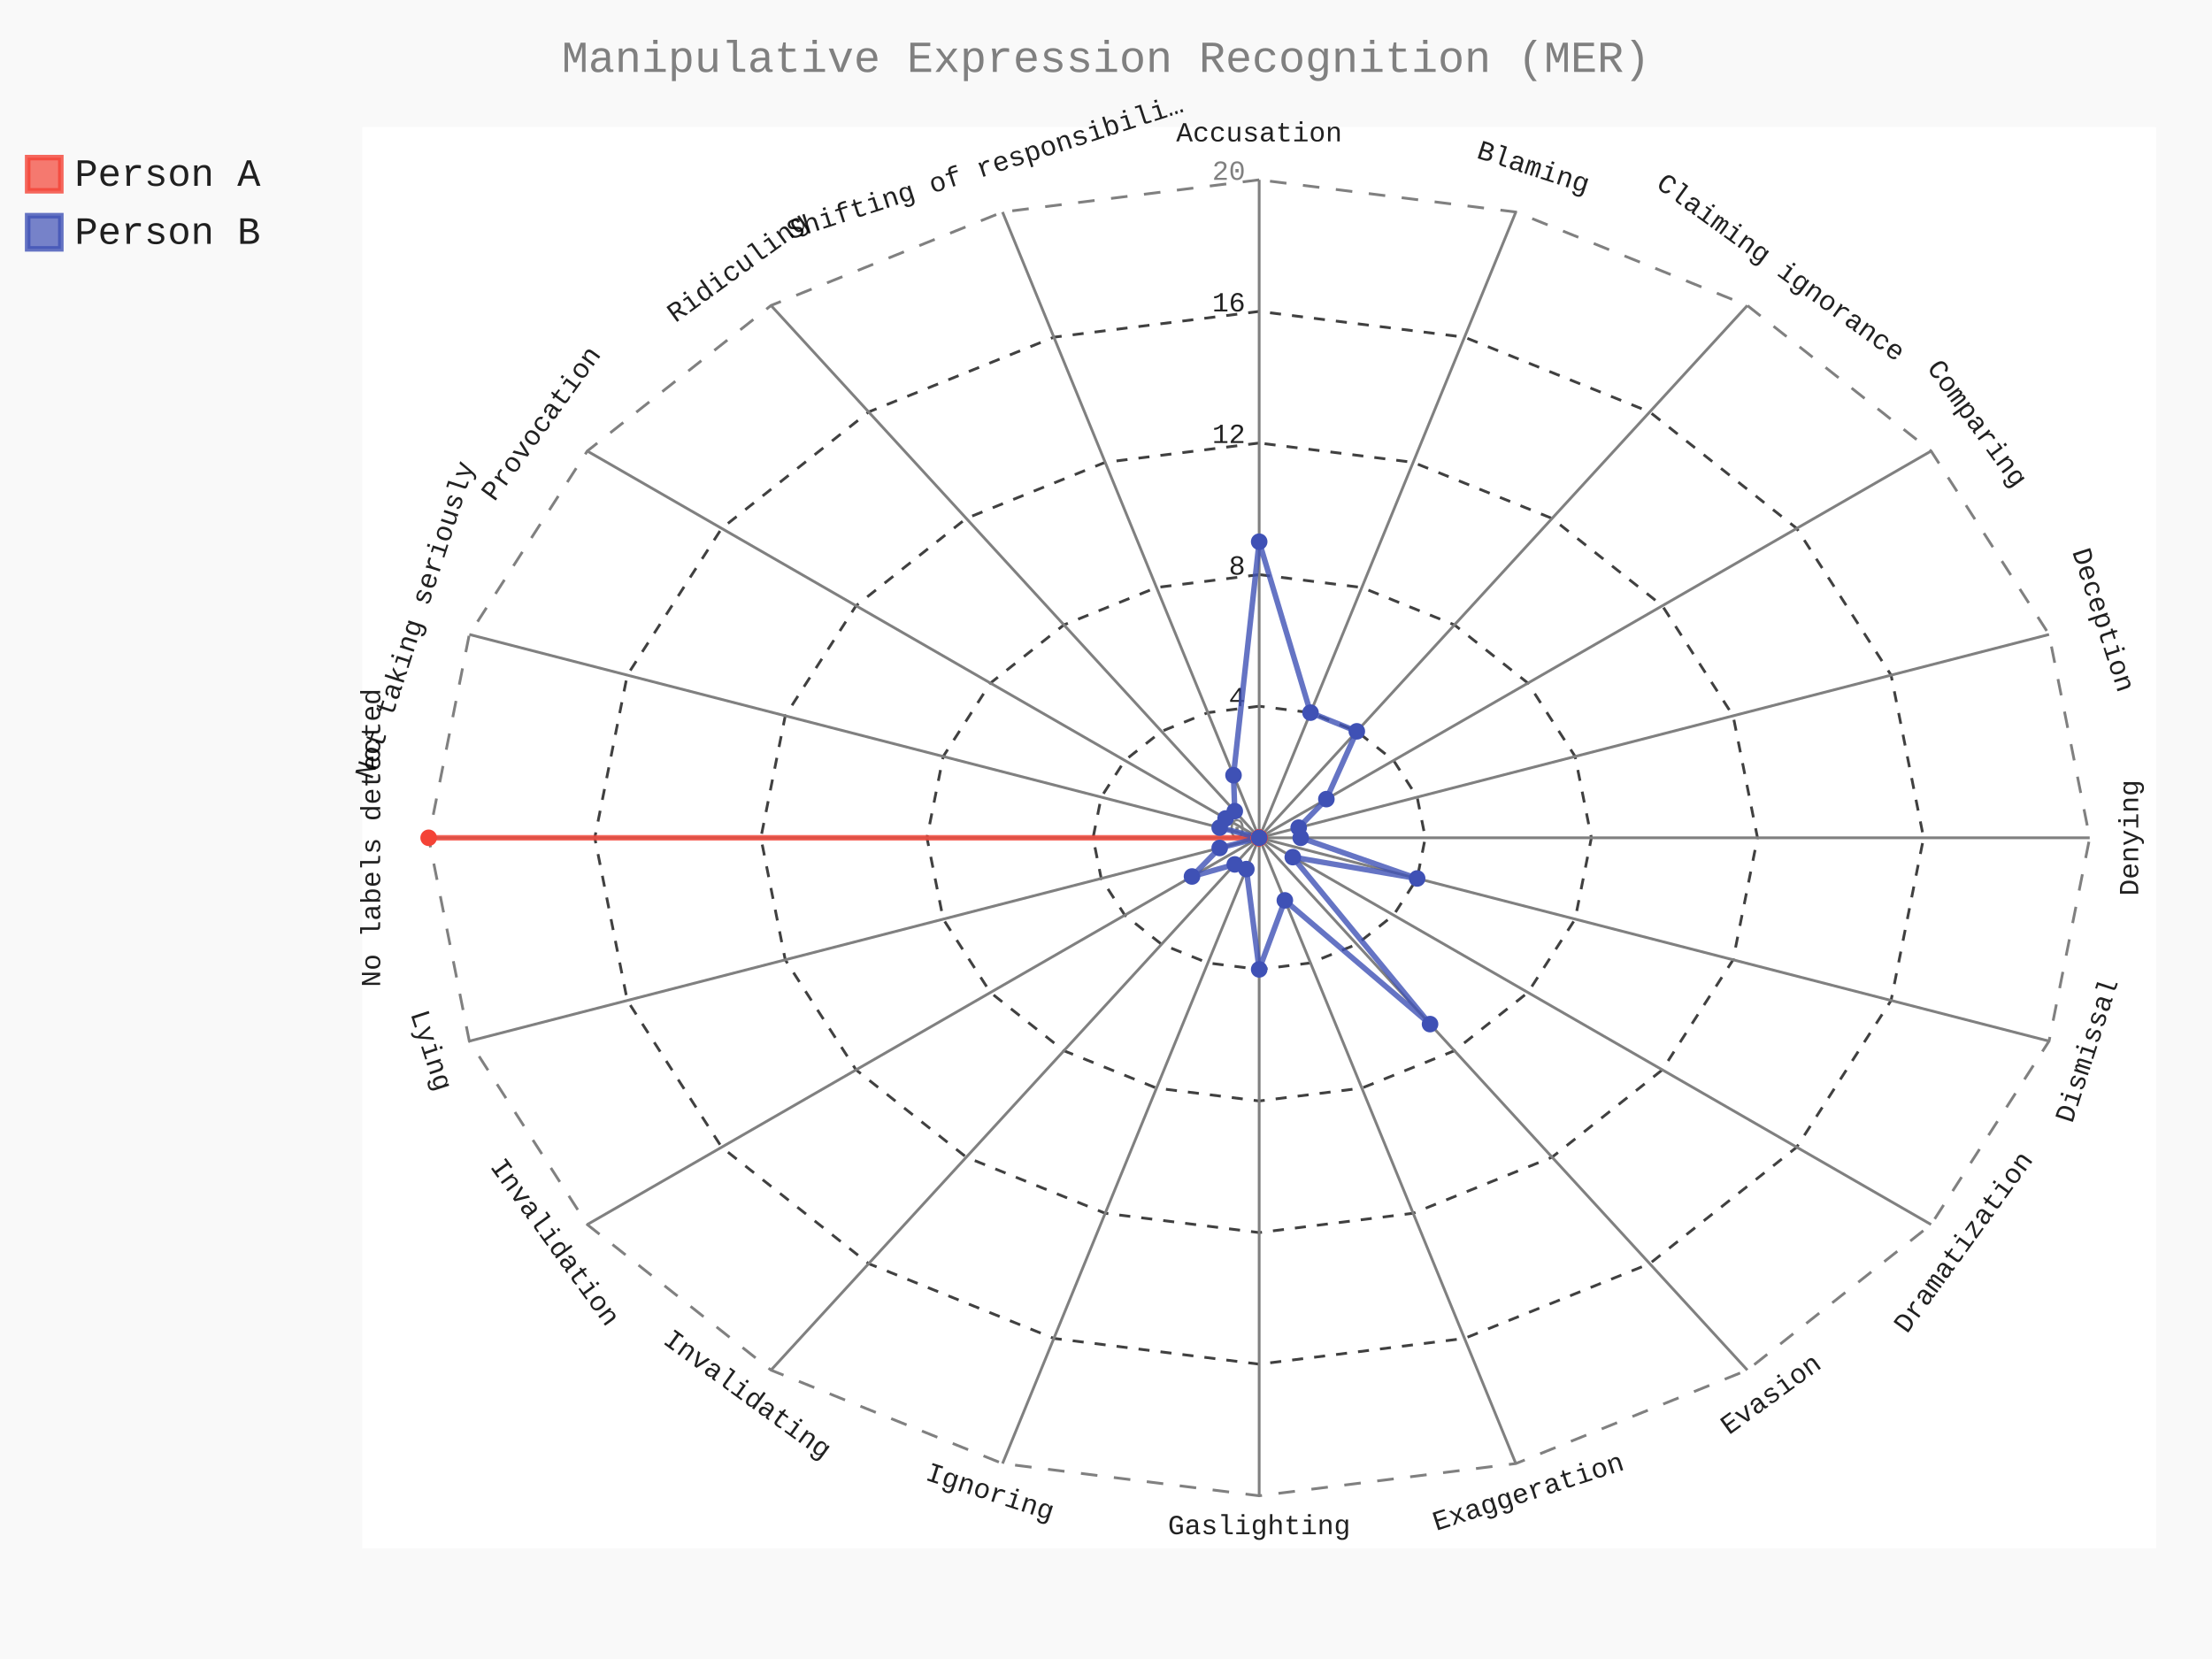
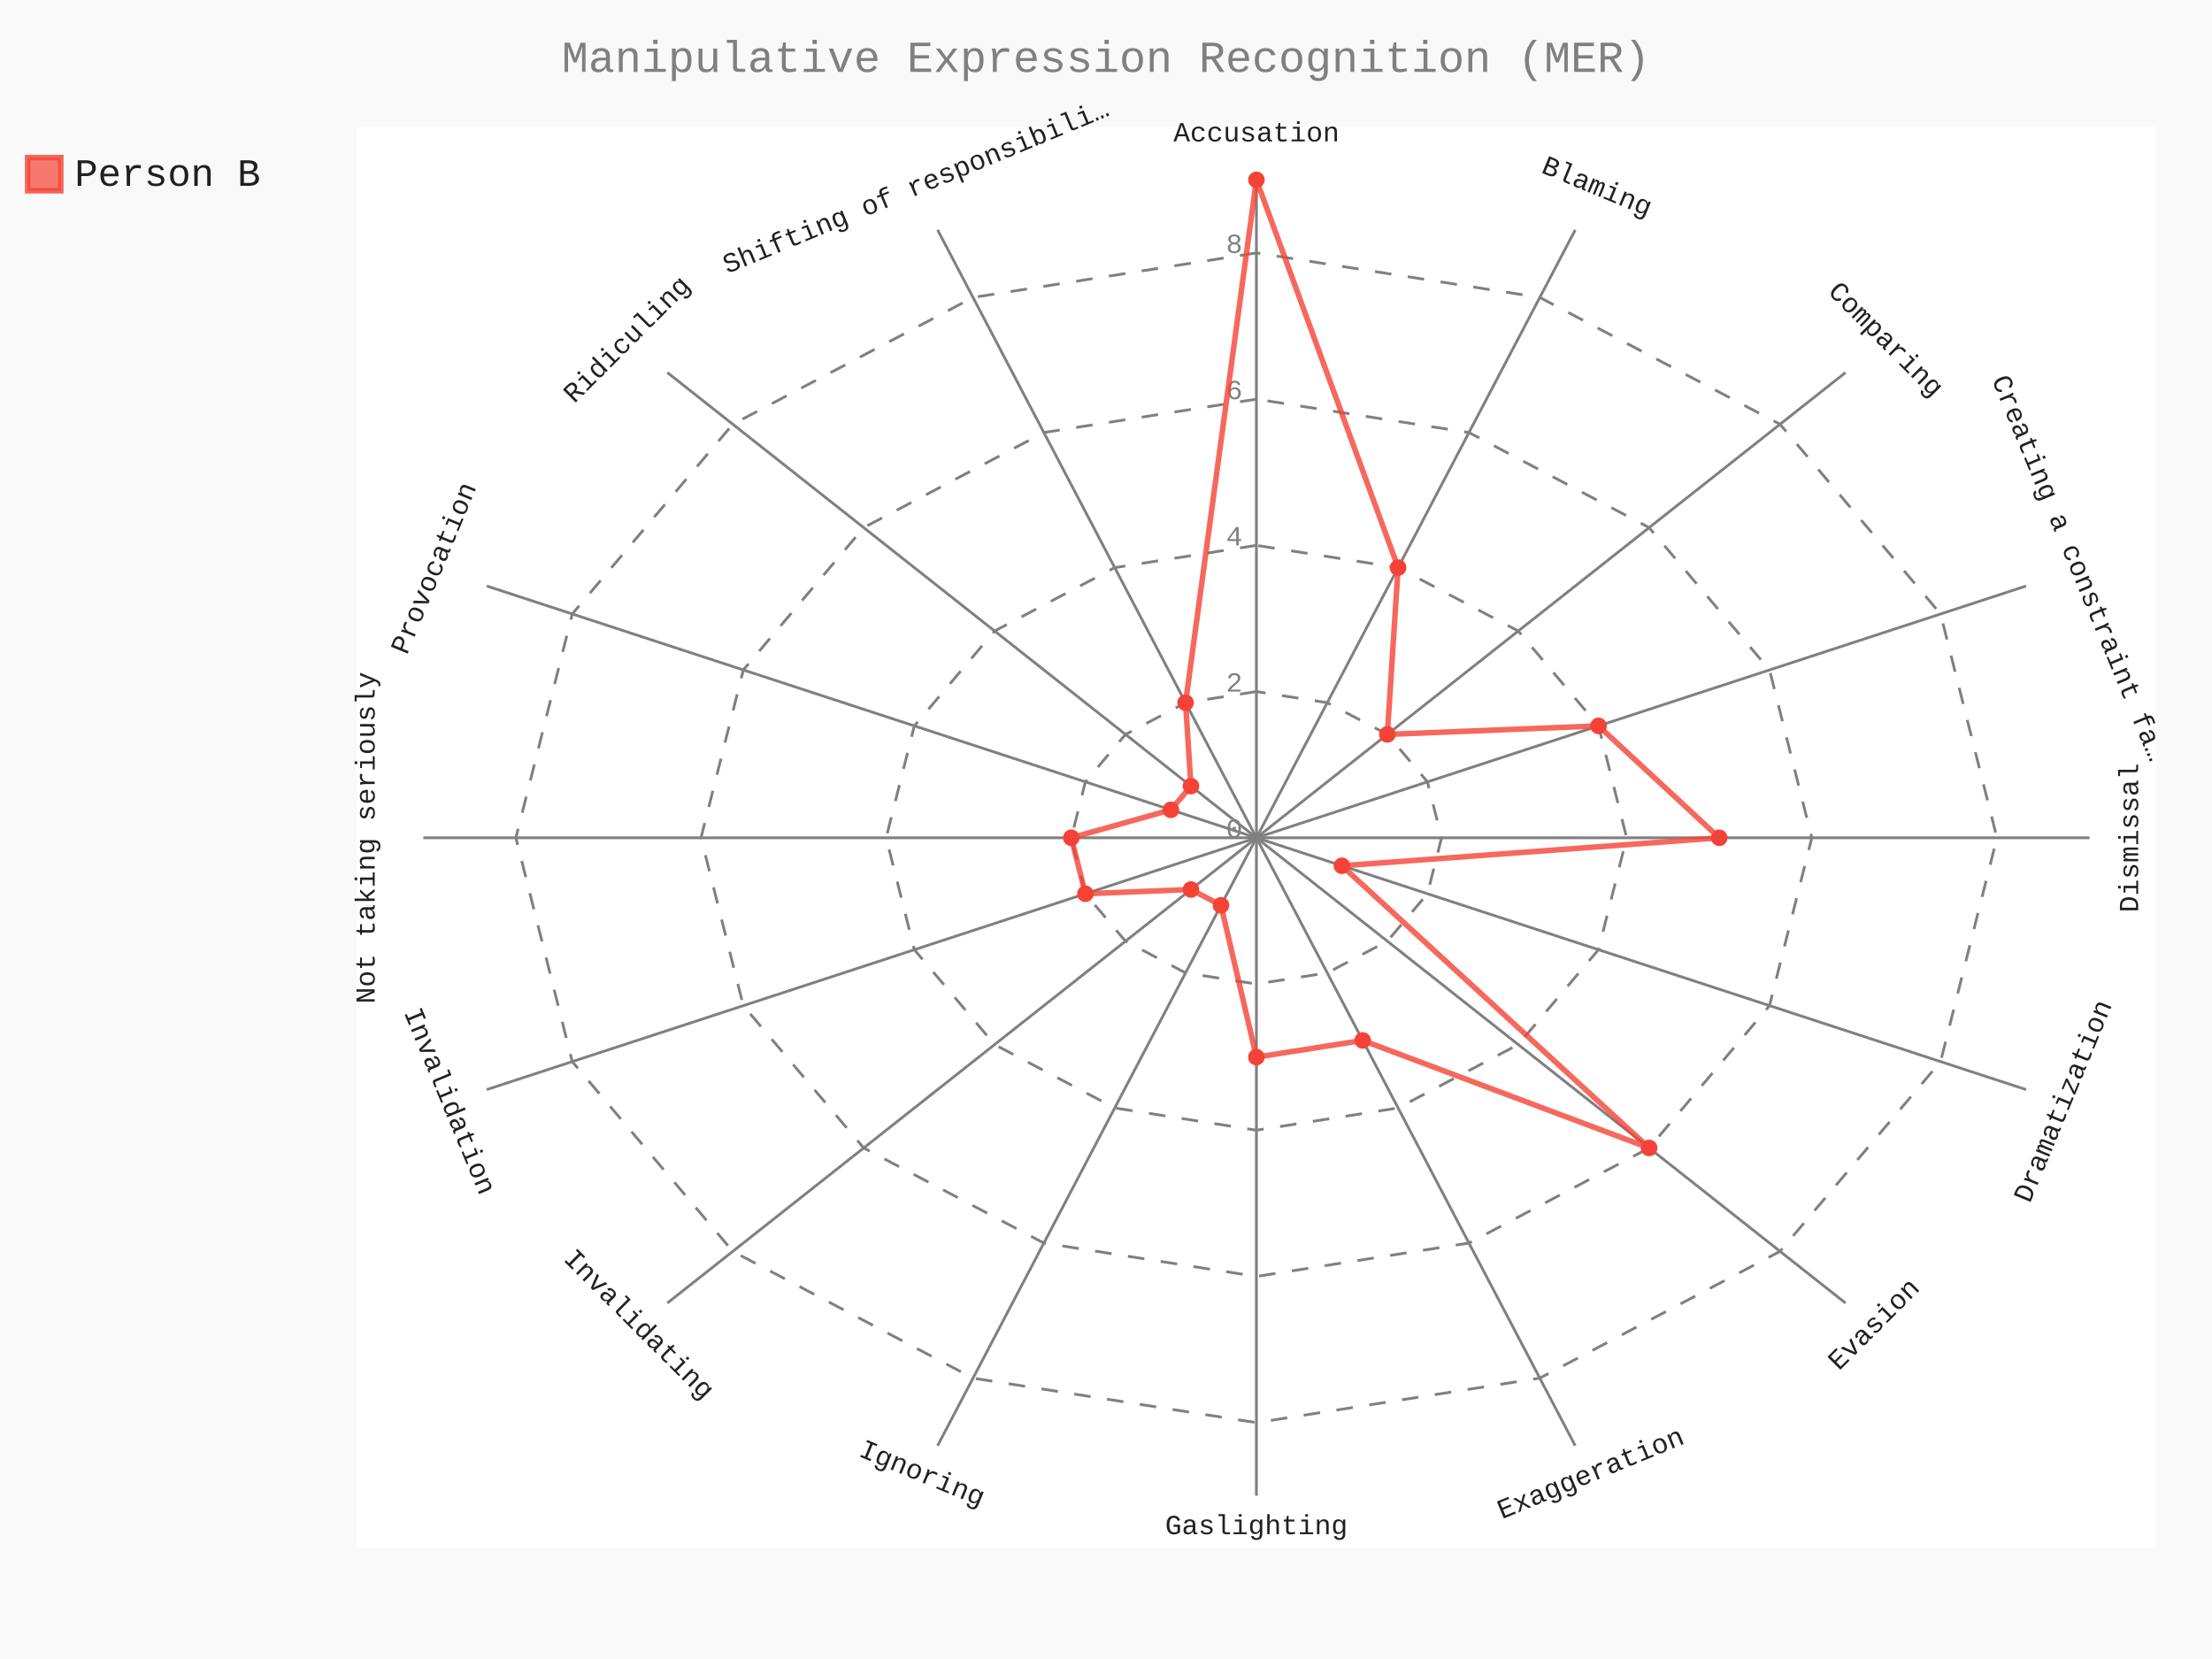
- <svg xmlns="http://www.w3.org/2000/svg" id="chart-15140719-eec2-4de7-916e-4ecf49857557" class="pygal-chart" viewBox="0 0 800 600">
+ <svg xmlns="http://www.w3.org/2000/svg" id="chart-d510ca07-8f3f-4e30-914c-ad22e95949eb" class="pygal-chart" viewBox="0 0 800 600">
  <defs>
-     <style type="text/css">#chart-15140719-eec2-4de7-916e-4ecf49857557{-webkit-user-select:none;-webkit-font-smoothing:antialiased;font-family:Consolas,"Liberation Mono",Menlo,Courier,monospace}#chart-15140719-eec2-4de7-916e-4ecf49857557 .title{font-family:Consolas,"Liberation Mono",Menlo,Courier,monospace;font-size:16px}#chart-15140719-eec2-4de7-916e-4ecf49857557 .legends .legend text{font-family:Consolas,"Liberation Mono",Menlo,Courier,monospace;font-size:14px}#chart-15140719-eec2-4de7-916e-4ecf49857557 .axis text{font-family:Consolas,"Liberation Mono",Menlo,Courier,monospace;font-size:10px}#chart-15140719-eec2-4de7-916e-4ecf49857557 .axis text.major{font-family:Consolas,"Liberation Mono",Menlo,Courier,monospace;font-size:10px}#chart-15140719-eec2-4de7-916e-4ecf49857557 .text-overlay text.value{font-family:Consolas,"Liberation Mono",Menlo,Courier,monospace;font-size:16px}#chart-15140719-eec2-4de7-916e-4ecf49857557 .text-overlay text.label{font-family:Consolas,"Liberation Mono",Menlo,Courier,monospace;font-size:10px}#chart-15140719-eec2-4de7-916e-4ecf49857557 .tooltip{font-family:Consolas,"Liberation Mono",Menlo,Courier,monospace;font-size:14px}#chart-15140719-eec2-4de7-916e-4ecf49857557 text.no_data{font-family:Consolas,"Liberation Mono",Menlo,Courier,monospace;font-size:64px}
- #chart-15140719-eec2-4de7-916e-4ecf49857557{background-color:rgba(249,249,249,1)}#chart-15140719-eec2-4de7-916e-4ecf49857557 path,#chart-15140719-eec2-4de7-916e-4ecf49857557 line,#chart-15140719-eec2-4de7-916e-4ecf49857557 rect,#chart-15140719-eec2-4de7-916e-4ecf49857557 circle{-webkit-transition:150ms;-moz-transition:150ms;transition:150ms}#chart-15140719-eec2-4de7-916e-4ecf49857557 .graph &gt; .background{fill:rgba(249,249,249,1)}#chart-15140719-eec2-4de7-916e-4ecf49857557 .plot &gt; .background{fill:rgba(255,255,255,1)}#chart-15140719-eec2-4de7-916e-4ecf49857557 .graph{fill:rgba(0,0,0,.87)}#chart-15140719-eec2-4de7-916e-4ecf49857557 text.no_data{fill:rgba(128,128,128,1)}#chart-15140719-eec2-4de7-916e-4ecf49857557 .title{fill:rgba(128,128,128,1)}#chart-15140719-eec2-4de7-916e-4ecf49857557 .legends .legend text{fill:rgba(0,0,0,.87)}#chart-15140719-eec2-4de7-916e-4ecf49857557 .legends .legend:hover text{fill:rgba(128,128,128,1)}#chart-15140719-eec2-4de7-916e-4ecf49857557 .axis .line{stroke:rgba(128,128,128,1)}#chart-15140719-eec2-4de7-916e-4ecf49857557 .axis .guide.line{stroke:rgba(0,0,0,.54)}#chart-15140719-eec2-4de7-916e-4ecf49857557 .axis .major.line{stroke:rgba(0,0,0,.87)}#chart-15140719-eec2-4de7-916e-4ecf49857557 .axis text.major{fill:rgba(128,128,128,1)}#chart-15140719-eec2-4de7-916e-4ecf49857557 .axis.y .guides:hover .guide.line,#chart-15140719-eec2-4de7-916e-4ecf49857557 .line-graph .axis.x .guides:hover .guide.line,#chart-15140719-eec2-4de7-916e-4ecf49857557 .stackedline-graph .axis.x .guides:hover .guide.line,#chart-15140719-eec2-4de7-916e-4ecf49857557 .xy-graph .axis.x .guides:hover .guide.line{stroke:rgba(128,128,128,1)}#chart-15140719-eec2-4de7-916e-4ecf49857557 .axis .guides:hover text{fill:rgba(128,128,128,1)}#chart-15140719-eec2-4de7-916e-4ecf49857557 .reactive{fill-opacity:.7;stroke-opacity:.8;stroke-width:2}#chart-15140719-eec2-4de7-916e-4ecf49857557 .ci{stroke:rgba(0,0,0,.87)}#chart-15140719-eec2-4de7-916e-4ecf49857557 .reactive.active,#chart-15140719-eec2-4de7-916e-4ecf49857557 .active .reactive{fill-opacity:.8;stroke-opacity:.9;stroke-width:4}#chart-15140719-eec2-4de7-916e-4ecf49857557 .ci .reactive.active{stroke-width:1.5}#chart-15140719-eec2-4de7-916e-4ecf49857557 .series text{fill:rgba(128,128,128,1)}#chart-15140719-eec2-4de7-916e-4ecf49857557 .tooltip rect{fill:rgba(255,255,255,1);stroke:rgba(128,128,128,1);-webkit-transition:opacity 150ms;-moz-transition:opacity 150ms;transition:opacity 150ms}#chart-15140719-eec2-4de7-916e-4ecf49857557 .tooltip .label{fill:rgba(0,0,0,.87)}#chart-15140719-eec2-4de7-916e-4ecf49857557 .tooltip .label{fill:rgba(0,0,0,.87)}#chart-15140719-eec2-4de7-916e-4ecf49857557 .tooltip .legend{font-size:.8em;fill:rgba(0,0,0,.54)}#chart-15140719-eec2-4de7-916e-4ecf49857557 .tooltip .x_label{font-size:.6em;fill:rgba(128,128,128,1)}#chart-15140719-eec2-4de7-916e-4ecf49857557 .tooltip .xlink{font-size:.5em;text-decoration:underline}#chart-15140719-eec2-4de7-916e-4ecf49857557 .tooltip .value{font-size:1.5em}#chart-15140719-eec2-4de7-916e-4ecf49857557 .bound{font-size:.5em}#chart-15140719-eec2-4de7-916e-4ecf49857557 .max-value{font-size:.75em;fill:rgba(0,0,0,.54)}#chart-15140719-eec2-4de7-916e-4ecf49857557 .map-element{fill:rgba(255,255,255,1);stroke:rgba(0,0,0,.54) !important}#chart-15140719-eec2-4de7-916e-4ecf49857557 .map-element .reactive{fill-opacity:inherit;stroke-opacity:inherit}#chart-15140719-eec2-4de7-916e-4ecf49857557 .color-0,#chart-15140719-eec2-4de7-916e-4ecf49857557 .color-0 a:visited{stroke:#F44336;fill:#F44336}#chart-15140719-eec2-4de7-916e-4ecf49857557 .color-1,#chart-15140719-eec2-4de7-916e-4ecf49857557 .color-1 a:visited{stroke:#3F51B5;fill:#3F51B5}#chart-15140719-eec2-4de7-916e-4ecf49857557 .text-overlay .color-0 text{fill:black}#chart-15140719-eec2-4de7-916e-4ecf49857557 .text-overlay .color-1 text{fill:black}
- #chart-15140719-eec2-4de7-916e-4ecf49857557 text.no_data{text-anchor:middle}#chart-15140719-eec2-4de7-916e-4ecf49857557 .guide.line{fill:none}#chart-15140719-eec2-4de7-916e-4ecf49857557 .centered{text-anchor:middle}#chart-15140719-eec2-4de7-916e-4ecf49857557 .title{text-anchor:middle}#chart-15140719-eec2-4de7-916e-4ecf49857557 .legends .legend text{fill-opacity:1}#chart-15140719-eec2-4de7-916e-4ecf49857557 .axis.x text{text-anchor:middle}#chart-15140719-eec2-4de7-916e-4ecf49857557 .axis.x:not(.web) text[transform]{text-anchor:start}#chart-15140719-eec2-4de7-916e-4ecf49857557 .axis.x:not(.web) text[transform].backwards{text-anchor:end}#chart-15140719-eec2-4de7-916e-4ecf49857557 .axis.y text{text-anchor:end}#chart-15140719-eec2-4de7-916e-4ecf49857557 .axis.y text[transform].backwards{text-anchor:start}#chart-15140719-eec2-4de7-916e-4ecf49857557 .axis.y2 text{text-anchor:start}#chart-15140719-eec2-4de7-916e-4ecf49857557 .axis.y2 text[transform].backwards{text-anchor:end}#chart-15140719-eec2-4de7-916e-4ecf49857557 .axis .guide.line{stroke-dasharray:4,4;stroke:#404040}#chart-15140719-eec2-4de7-916e-4ecf49857557 .axis .major.guide.line{stroke-dasharray:6,6;stroke:#808080}#chart-15140719-eec2-4de7-916e-4ecf49857557 .horizontal .axis.y .guide.line,#chart-15140719-eec2-4de7-916e-4ecf49857557 .horizontal .axis.y2 .guide.line,#chart-15140719-eec2-4de7-916e-4ecf49857557 .vertical .axis.x .guide.line{opacity:0}#chart-15140719-eec2-4de7-916e-4ecf49857557 .horizontal .axis.always_show .guide.line,#chart-15140719-eec2-4de7-916e-4ecf49857557 .vertical .axis.always_show .guide.line{opacity:1 !important}#chart-15140719-eec2-4de7-916e-4ecf49857557 .axis.y .guides:hover .guide.line,#chart-15140719-eec2-4de7-916e-4ecf49857557 .axis.y2 .guides:hover .guide.line,#chart-15140719-eec2-4de7-916e-4ecf49857557 .axis.x .guides:hover .guide.line{opacity:1}#chart-15140719-eec2-4de7-916e-4ecf49857557 .axis .guides:hover text{opacity:1}#chart-15140719-eec2-4de7-916e-4ecf49857557 .nofill{fill:none}#chart-15140719-eec2-4de7-916e-4ecf49857557 .subtle-fill{fill-opacity:.2}#chart-15140719-eec2-4de7-916e-4ecf49857557 .dot{stroke-width:1px;fill-opacity:1;stroke-opacity:1}#chart-15140719-eec2-4de7-916e-4ecf49857557 .dot.active{stroke-width:5px}#chart-15140719-eec2-4de7-916e-4ecf49857557 .dot.negative{fill:transparent}#chart-15140719-eec2-4de7-916e-4ecf49857557 text,#chart-15140719-eec2-4de7-916e-4ecf49857557 tspan{stroke:none !important}#chart-15140719-eec2-4de7-916e-4ecf49857557 .series text.active{opacity:1}#chart-15140719-eec2-4de7-916e-4ecf49857557 .tooltip rect{fill-opacity:.95;stroke-width:.5}#chart-15140719-eec2-4de7-916e-4ecf49857557 .tooltip text{fill-opacity:1}#chart-15140719-eec2-4de7-916e-4ecf49857557 .showable{visibility:hidden}#chart-15140719-eec2-4de7-916e-4ecf49857557 .showable.shown{visibility:visible}#chart-15140719-eec2-4de7-916e-4ecf49857557 .gauge-background{fill:rgba(229,229,229,1);stroke:none}#chart-15140719-eec2-4de7-916e-4ecf49857557 .bg-lines{stroke:rgba(249,249,249,1);stroke-width:2px}</style>
+     <style type="text/css">#chart-d510ca07-8f3f-4e30-914c-ad22e95949eb{-webkit-user-select:none;-webkit-font-smoothing:antialiased;font-family:Consolas,"Liberation Mono",Menlo,Courier,monospace}#chart-d510ca07-8f3f-4e30-914c-ad22e95949eb .title{font-family:Consolas,"Liberation Mono",Menlo,Courier,monospace;font-size:16px}#chart-d510ca07-8f3f-4e30-914c-ad22e95949eb .legends .legend text{font-family:Consolas,"Liberation Mono",Menlo,Courier,monospace;font-size:14px}#chart-d510ca07-8f3f-4e30-914c-ad22e95949eb .axis text{font-family:Consolas,"Liberation Mono",Menlo,Courier,monospace;font-size:10px}#chart-d510ca07-8f3f-4e30-914c-ad22e95949eb .axis text.major{font-family:Consolas,"Liberation Mono",Menlo,Courier,monospace;font-size:10px}#chart-d510ca07-8f3f-4e30-914c-ad22e95949eb .text-overlay text.value{font-family:Consolas,"Liberation Mono",Menlo,Courier,monospace;font-size:16px}#chart-d510ca07-8f3f-4e30-914c-ad22e95949eb .text-overlay text.label{font-family:Consolas,"Liberation Mono",Menlo,Courier,monospace;font-size:10px}#chart-d510ca07-8f3f-4e30-914c-ad22e95949eb .tooltip{font-family:Consolas,"Liberation Mono",Menlo,Courier,monospace;font-size:14px}#chart-d510ca07-8f3f-4e30-914c-ad22e95949eb text.no_data{font-family:Consolas,"Liberation Mono",Menlo,Courier,monospace;font-size:64px}
+ #chart-d510ca07-8f3f-4e30-914c-ad22e95949eb{background-color:rgba(249,249,249,1)}#chart-d510ca07-8f3f-4e30-914c-ad22e95949eb path,#chart-d510ca07-8f3f-4e30-914c-ad22e95949eb line,#chart-d510ca07-8f3f-4e30-914c-ad22e95949eb rect,#chart-d510ca07-8f3f-4e30-914c-ad22e95949eb circle{-webkit-transition:150ms;-moz-transition:150ms;transition:150ms}#chart-d510ca07-8f3f-4e30-914c-ad22e95949eb .graph &gt; .background{fill:rgba(249,249,249,1)}#chart-d510ca07-8f3f-4e30-914c-ad22e95949eb .plot &gt; .background{fill:rgba(255,255,255,1)}#chart-d510ca07-8f3f-4e30-914c-ad22e95949eb .graph{fill:rgba(0,0,0,.87)}#chart-d510ca07-8f3f-4e30-914c-ad22e95949eb text.no_data{fill:rgba(128,128,128,1)}#chart-d510ca07-8f3f-4e30-914c-ad22e95949eb .title{fill:rgba(128,128,128,1)}#chart-d510ca07-8f3f-4e30-914c-ad22e95949eb .legends .legend text{fill:rgba(0,0,0,.87)}#chart-d510ca07-8f3f-4e30-914c-ad22e95949eb .legends .legend:hover text{fill:rgba(128,128,128,1)}#chart-d510ca07-8f3f-4e30-914c-ad22e95949eb .axis .line{stroke:rgba(128,128,128,1)}#chart-d510ca07-8f3f-4e30-914c-ad22e95949eb .axis .guide.line{stroke:rgba(0,0,0,.54)}#chart-d510ca07-8f3f-4e30-914c-ad22e95949eb .axis .major.line{stroke:rgba(0,0,0,.87)}#chart-d510ca07-8f3f-4e30-914c-ad22e95949eb .axis text.major{fill:rgba(128,128,128,1)}#chart-d510ca07-8f3f-4e30-914c-ad22e95949eb .axis.y .guides:hover .guide.line,#chart-d510ca07-8f3f-4e30-914c-ad22e95949eb .line-graph .axis.x .guides:hover .guide.line,#chart-d510ca07-8f3f-4e30-914c-ad22e95949eb .stackedline-graph .axis.x .guides:hover .guide.line,#chart-d510ca07-8f3f-4e30-914c-ad22e95949eb .xy-graph .axis.x .guides:hover .guide.line{stroke:rgba(128,128,128,1)}#chart-d510ca07-8f3f-4e30-914c-ad22e95949eb .axis .guides:hover text{fill:rgba(128,128,128,1)}#chart-d510ca07-8f3f-4e30-914c-ad22e95949eb .reactive{fill-opacity:.7;stroke-opacity:.8;stroke-width:2}#chart-d510ca07-8f3f-4e30-914c-ad22e95949eb .ci{stroke:rgba(0,0,0,.87)}#chart-d510ca07-8f3f-4e30-914c-ad22e95949eb .reactive.active,#chart-d510ca07-8f3f-4e30-914c-ad22e95949eb .active .reactive{fill-opacity:.8;stroke-opacity:.9;stroke-width:4}#chart-d510ca07-8f3f-4e30-914c-ad22e95949eb .ci .reactive.active{stroke-width:1.5}#chart-d510ca07-8f3f-4e30-914c-ad22e95949eb .series text{fill:rgba(128,128,128,1)}#chart-d510ca07-8f3f-4e30-914c-ad22e95949eb .tooltip rect{fill:rgba(255,255,255,1);stroke:rgba(128,128,128,1);-webkit-transition:opacity 150ms;-moz-transition:opacity 150ms;transition:opacity 150ms}#chart-d510ca07-8f3f-4e30-914c-ad22e95949eb .tooltip .label{fill:rgba(0,0,0,.87)}#chart-d510ca07-8f3f-4e30-914c-ad22e95949eb .tooltip .label{fill:rgba(0,0,0,.87)}#chart-d510ca07-8f3f-4e30-914c-ad22e95949eb .tooltip .legend{font-size:.8em;fill:rgba(0,0,0,.54)}#chart-d510ca07-8f3f-4e30-914c-ad22e95949eb .tooltip .x_label{font-size:.6em;fill:rgba(128,128,128,1)}#chart-d510ca07-8f3f-4e30-914c-ad22e95949eb .tooltip .xlink{font-size:.5em;text-decoration:underline}#chart-d510ca07-8f3f-4e30-914c-ad22e95949eb .tooltip .value{font-size:1.5em}#chart-d510ca07-8f3f-4e30-914c-ad22e95949eb .bound{font-size:.5em}#chart-d510ca07-8f3f-4e30-914c-ad22e95949eb .max-value{font-size:.75em;fill:rgba(0,0,0,.54)}#chart-d510ca07-8f3f-4e30-914c-ad22e95949eb .map-element{fill:rgba(255,255,255,1);stroke:rgba(0,0,0,.54) !important}#chart-d510ca07-8f3f-4e30-914c-ad22e95949eb .map-element .reactive{fill-opacity:inherit;stroke-opacity:inherit}#chart-d510ca07-8f3f-4e30-914c-ad22e95949eb .color-0,#chart-d510ca07-8f3f-4e30-914c-ad22e95949eb .color-0 a:visited{stroke:#F44336;fill:#F44336}#chart-d510ca07-8f3f-4e30-914c-ad22e95949eb .text-overlay .color-0 text{fill:black}
+ #chart-d510ca07-8f3f-4e30-914c-ad22e95949eb text.no_data{text-anchor:middle}#chart-d510ca07-8f3f-4e30-914c-ad22e95949eb .guide.line{fill:none}#chart-d510ca07-8f3f-4e30-914c-ad22e95949eb .centered{text-anchor:middle}#chart-d510ca07-8f3f-4e30-914c-ad22e95949eb .title{text-anchor:middle}#chart-d510ca07-8f3f-4e30-914c-ad22e95949eb .legends .legend text{fill-opacity:1}#chart-d510ca07-8f3f-4e30-914c-ad22e95949eb .axis.x text{text-anchor:middle}#chart-d510ca07-8f3f-4e30-914c-ad22e95949eb .axis.x:not(.web) text[transform]{text-anchor:start}#chart-d510ca07-8f3f-4e30-914c-ad22e95949eb .axis.x:not(.web) text[transform].backwards{text-anchor:end}#chart-d510ca07-8f3f-4e30-914c-ad22e95949eb .axis.y text{text-anchor:end}#chart-d510ca07-8f3f-4e30-914c-ad22e95949eb .axis.y text[transform].backwards{text-anchor:start}#chart-d510ca07-8f3f-4e30-914c-ad22e95949eb .axis.y2 text{text-anchor:start}#chart-d510ca07-8f3f-4e30-914c-ad22e95949eb .axis.y2 text[transform].backwards{text-anchor:end}#chart-d510ca07-8f3f-4e30-914c-ad22e95949eb .axis .guide.line{stroke-dasharray:4,4;stroke:#404040}#chart-d510ca07-8f3f-4e30-914c-ad22e95949eb .axis .major.guide.line{stroke-dasharray:6,6;stroke:#808080}#chart-d510ca07-8f3f-4e30-914c-ad22e95949eb .horizontal .axis.y .guide.line,#chart-d510ca07-8f3f-4e30-914c-ad22e95949eb .horizontal .axis.y2 .guide.line,#chart-d510ca07-8f3f-4e30-914c-ad22e95949eb .vertical .axis.x .guide.line{opacity:0}#chart-d510ca07-8f3f-4e30-914c-ad22e95949eb .horizontal .axis.always_show .guide.line,#chart-d510ca07-8f3f-4e30-914c-ad22e95949eb .vertical .axis.always_show .guide.line{opacity:1 !important}#chart-d510ca07-8f3f-4e30-914c-ad22e95949eb .axis.y .guides:hover .guide.line,#chart-d510ca07-8f3f-4e30-914c-ad22e95949eb .axis.y2 .guides:hover .guide.line,#chart-d510ca07-8f3f-4e30-914c-ad22e95949eb .axis.x .guides:hover .guide.line{opacity:1}#chart-d510ca07-8f3f-4e30-914c-ad22e95949eb .axis .guides:hover text{opacity:1}#chart-d510ca07-8f3f-4e30-914c-ad22e95949eb .nofill{fill:none}#chart-d510ca07-8f3f-4e30-914c-ad22e95949eb .subtle-fill{fill-opacity:.2}#chart-d510ca07-8f3f-4e30-914c-ad22e95949eb .dot{stroke-width:1px;fill-opacity:1;stroke-opacity:1}#chart-d510ca07-8f3f-4e30-914c-ad22e95949eb .dot.active{stroke-width:5px}#chart-d510ca07-8f3f-4e30-914c-ad22e95949eb .dot.negative{fill:transparent}#chart-d510ca07-8f3f-4e30-914c-ad22e95949eb text,#chart-d510ca07-8f3f-4e30-914c-ad22e95949eb tspan{stroke:none !important}#chart-d510ca07-8f3f-4e30-914c-ad22e95949eb .series text.active{opacity:1}#chart-d510ca07-8f3f-4e30-914c-ad22e95949eb .tooltip rect{fill-opacity:.95;stroke-width:.5}#chart-d510ca07-8f3f-4e30-914c-ad22e95949eb .tooltip text{fill-opacity:1}#chart-d510ca07-8f3f-4e30-914c-ad22e95949eb .showable{visibility:hidden}#chart-d510ca07-8f3f-4e30-914c-ad22e95949eb .showable.shown{visibility:visible}#chart-d510ca07-8f3f-4e30-914c-ad22e95949eb .gauge-background{fill:rgba(229,229,229,1);stroke:none}#chart-d510ca07-8f3f-4e30-914c-ad22e95949eb .bg-lines{stroke:rgba(249,249,249,1);stroke-width:2px}</style>
  </defs>
  <g class="graph radar-graph vertical">
    <rect x="0" y="0" width="800" height="600" class="background" />
-     <g transform="translate(131, 46)" class="plot">
-       <rect x="0" y="0" width="648.8" height="514" class="background" />
+     <g transform="translate(129, 46)" class="plot">
+       <rect x="0" y="0" width="650.8" height="514" class="background" />
      <g class="axis y web">
        <g class="guides">
-           <path d="M324.4 19.037 L231.58 30.684 147.847 64.484 81.395 117.129 38.731 183.465 24.03 257 38.731 330.535 81.395 396.871 147.847 449.516 231.58 483.316 324.4 494.963 417.22 483.316 500.953 449.516 567.405 396.871 610.069 330.535 624.77 257 610.069 183.465 567.405 117.129 500.953 64.484 417.22 30.684 324.4 19.037 Z" class="major guide line" />
-           <text x="319.4" y="19.037" class="major">20</text>
+           <path d="M325.4 45.477 L222.91 61.579 136.023 107.431 77.968 176.054 57.581 257 77.968 337.946 136.023 406.569 222.91 452.421 325.4 468.523 427.89 452.421 514.777 406.569 572.832 337.946 593.219 257 572.832 176.054 514.777 107.431 427.89 61.579 325.4 45.477 Z" class="major guide line" />
+           <text x="320.4" y="45.477" class="major">8</text>
        </g>
        <g class="guides">
-           <path d="M324.4 66.63 L250.144 75.947 183.157 102.987 129.996 145.103 95.865 198.172 84.104 257 95.865 315.828 129.996 368.897 183.157 411.013 250.144 438.053 324.4 447.37 398.656 438.053 465.643 411.013 518.804 368.897 552.935 315.828 564.696 257 552.935 198.172 518.804 145.103 465.643 102.987 398.656 75.947 324.4 66.63 Z" class="guide line" />
-           <text x="319.4" y="66.63" class="">16</text>
+           <path d="M325.4 98.358 L248.533 110.434 183.368 144.823 139.826 196.29 124.536 257 139.826 317.71 183.368 369.177 248.533 403.566 325.4 415.642 402.267 403.566 467.432 369.177 510.974 317.71 526.264 257 510.974 196.29 467.432 144.823 402.267 110.434 325.4 98.358 Z" class="major guide line" />
+           <text x="320.4" y="98.358" class="major">6</text>
        </g>
        <g class="guides">
-           <path d="M324.4 114.222 L268.708 121.21 218.468 141.49 178.597 173.077 152.998 212.879 144.178 257 152.998 301.121 178.597 340.923 218.468 372.51 268.708 392.79 324.4 399.778 380.092 392.79 430.332 372.51 470.203 340.923 495.802 301.121 504.622 257 495.802 212.879 470.203 173.077 430.332 141.49 380.092 121.21 324.4 114.222 Z" class="guide line" />
-           <text x="319.4" y="114.222" class="">12</text>
+           <path d="M325.4 151.239 L274.155 159.289 230.712 182.215 201.684 216.527 191.491 257 201.684 297.473 230.712 331.785 274.155 354.711 325.4 362.761 376.645 354.711 420.088 331.785 449.116 297.473 459.309 257 449.116 216.527 420.088 182.215 376.645 159.289 325.4 151.239 Z" class="major guide line" />
+           <text x="320.4" y="151.239" class="major">4</text>
        </g>
        <g class="guides">
-           <path d="M324.4 161.815 L287.272 166.474 253.779 179.994 227.198 201.052 210.132 227.586 204.252 257 210.132 286.414 227.198 312.948 253.779 334.006 287.272 347.526 324.4 352.185 361.528 347.526 395.021 334.006 421.602 312.948 438.668 286.414 444.548 257 438.668 227.586 421.602 201.052 395.021 179.994 361.528 166.474 324.4 161.815 Z" class="guide line" />
-           <text x="319.4" y="161.815" class="">8</text>
+           <path d="M325.4 204.119 L299.778 208.145 278.056 219.608 263.542 236.763 258.445 257 263.542 277.237 278.056 294.392 299.778 305.855 325.4 309.881 351.022 305.855 372.744 294.392 387.258 277.237 392.355 257 387.258 236.763 372.744 219.608 351.022 208.145 325.4 204.119 Z" class="major guide line" />
+           <text x="320.4" y="204.119" class="major">2</text>
        </g>
        <g class="guides">
-           <path d="M324.4 209.407 L305.836 211.737 289.089 218.497 275.799 229.026 267.266 242.293 264.326 257 267.266 271.707 275.799 284.974 289.089 295.503 305.836 302.263 324.4 304.593 342.964 302.263 359.711 295.503 373.001 284.974 381.534 271.707 384.474 257 381.534 242.293 373.001 229.026 359.711 218.497 342.964 211.737 324.4 209.407 Z" class="guide line" />
-           <text x="319.4" y="209.407" class="">4</text>
-         </g>
-         <g class="guides">
-           <path d="M324.4 257 L324.4 257 324.4 257 324.4 257 324.4 257 324.4 257 324.4 257 324.4 257 324.4 257 324.4 257 324.4 257 324.4 257 324.4 257 324.4 257 324.4 257 324.4 257 324.4 257 324.4 257 324.4 257 324.4 257 324.4 257 Z" class="major guide line" />
-           <text x="319.4" y="257.0" class="major">0</text>
+           <path d="M325.4 257 L325.4 257 325.4 257 325.4 257 325.4 257 325.4 257 325.4 257 325.4 257 325.4 257 325.4 257 325.4 257 325.4 257 325.4 257 325.4 257 325.4 257 325.4 257 325.4 257 Z" class="major guide line" />
+           <text x="320.4" y="257.0" class="major">0</text>
        </g>
      </g>
      <g class="axis x web">
        <g class="guides">
-           <path d="M324.4 257 L324.4 19.037" class="line" />
-           <text x="324.4" y="5.14" class="" transform="rotate(0 324.4 5.14)">Accusation</text>
+           <path d="M325.4 257 L325.4 19.037" class="line" />
+           <text x="325.4" y="5.14" class="" transform="rotate(0 325.4 5.14)">Accusation</text>
        </g>
        <g class="guides">
-           <path d="M324.4 257 L231.58 30.684" class="line" />
-           <text x="226.16" y="17.467" class="" transform="rotate(-18 226.1598 17.46691)">Shifting of responsibili…</text>
+           <path d="M325.4 257 L210.099 37.151" class="line" />
+           <text x="203.365" y="24.312" class="" transform="rotate(-22.5 203.3653 24.3117)">Shifting of responsibili…</text>
        </g>
        <g class="guides">
-           <path d="M324.4 257 L147.847 64.484" class="line" />
-           <text x="137.536" y="53.241" class="" transform="rotate(-36 137.536 53.24098)">Ridiculing</text>
+           <path d="M325.4 257 L112.351 88.735" class="line" />
+           <text x="99.909" y="78.908" class="" transform="rotate(-45 99.9093 78.90809)">Ridiculing</text>
        </g>
        <g class="guides">
-           <path d="M324.4 257 L81.395 117.129" class="line" />
-           <text x="67.204" y="108.96" class="" transform="rotate(-54 67.20379 108.9604)">Provocation</text>
+           <path d="M325.4 257 L47.039 165.936" class="line" />
+           <text x="30.782" y="160.617" class="" transform="rotate(-67.5 30.78221 160.6174)">Provocation</text>
        </g>
        <g class="guides">
-           <path d="M324.4 257 L38.731 183.465" class="line" />
-           <text x="22.048" y="179.171" class="" transform="rotate(-72 22.04772 179.171)">Not taking seriously</text>
+           <path d="M325.4 257 L24.104 257" class="line" />
+           <text x="6.508" y="257.0" class="" transform="rotate(-90 6.508 257)">Not taking seriously</text>
        </g>
        <g class="guides">
-           <path d="M324.4 257 L24.03 257" class="line" />
-           <text x="6.488" y="257" class="" transform="rotate(-90 6.488 257)">No labels detected</text>
+           <path d="M325.4 257 L47.039 348.064" class="line" />
+           <text x="30.782" y="353.383" class="" transform="rotate(-292.5 30.78221 353.3826)">Invalidation</text>
        </g>
        <g class="guides">
-           <path d="M324.4 257 L38.731 330.535" class="line" />
-           <text x="22.048" y="334.829" class="" transform="rotate(-288 22.04772 334.829)">Lying</text>
+           <path d="M325.4 257 L112.351 425.265" class="line" />
+           <text x="99.909" y="435.092" class="" transform="rotate(-315 99.9093 435.0919)">Invalidating</text>
        </g>
        <g class="guides">
-           <path d="M324.4 257 L81.395 396.871" class="line" />
-           <text x="67.204" y="405.04" class="" transform="rotate(-306 67.20379 405.0396)">Invalidation</text>
+           <path d="M325.4 257 L210.099 476.849" class="line" />
+           <text x="203.365" y="489.688" class="" transform="rotate(-337.5 203.3653 489.6883)">Ignoring</text>
        </g>
        <g class="guides">
-           <path d="M324.4 257 L147.847 449.516" class="line" />
-           <text x="137.536" y="460.759" class="" transform="rotate(-324 137.536 460.759)">Invalidating</text>
+           <path d="M325.4 257 L325.4 494.963" class="line" />
+           <text x="325.4" y="508.86" class="" transform="rotate(-360 325.4 508.86)">Gaslighting</text>
        </g>
        <g class="guides">
-           <path d="M324.4 257 L231.58 483.316" class="line" />
-           <text x="226.16" y="496.533" class="" transform="rotate(-342 226.1598 496.5331)">Ignoring</text>
+           <path d="M325.4 257 L440.701 476.849" class="line" />
+           <text x="447.435" y="489.688" class="" transform="rotate(-382.5 447.4347 489.6883)">Exaggeration</text>
        </g>
        <g class="guides">
-           <path d="M324.4 257 L324.4 494.963" class="line" />
-           <text x="324.4" y="508.86" class="" transform="rotate(-360 324.4 508.86)">Gaslighting</text>
+           <path d="M325.4 257 L538.449 425.265" class="line" />
+           <text x="550.891" y="435.092" class="" transform="rotate(-405 550.8907 435.0919)">Evasion</text>
        </g>
        <g class="guides">
-           <path d="M324.4 257 L417.22 483.316" class="line" />
-           <text x="422.64" y="496.533" class="" transform="rotate(-378 422.6402 496.5331)">Exaggeration</text>
+           <path d="M325.4 257 L603.761 348.064" class="line" />
+           <text x="620.018" y="353.383" class="" transform="rotate(-427.5 620.0178 353.3826)">Dramatization</text>
        </g>
        <g class="guides">
-           <path d="M324.4 257 L500.953 449.516" class="line" />
-           <text x="511.264" y="460.759" class="" transform="rotate(-396 511.264 460.759)">Evasion</text>
+           <path d="M325.4 257 L626.696 257" class="line" />
+           <text x="644.292" y="257" class="" transform="rotate(-450 644.292 257)">Dismissal</text>
        </g>
        <g class="guides">
-           <path d="M324.4 257 L567.405 396.871" class="line" />
-           <text x="581.596" y="405.04" class="" transform="rotate(-414 581.5962 405.0396)">Dramatization</text>
+           <path d="M325.4 257 L603.761 165.936" class="line" />
+           <text x="620.018" y="160.617" class="" transform="rotate(-292.5 620.0178 160.6174)">Creating a constraint fa…</text>
        </g>
        <g class="guides">
-           <path d="M324.4 257 L610.069 330.535" class="line" />
-           <text x="626.752" y="334.829" class="" transform="rotate(-432 626.7523 334.829)">Dismissal</text>
+           <path d="M325.4 257 L538.449 88.735" class="line" />
+           <text x="550.891" y="78.908" class="" transform="rotate(-315 550.8907 78.90809)">Comparing</text>
        </g>
        <g class="guides">
-           <path d="M324.4 257 L624.77 257" class="line" />
-           <text x="642.312" y="257.0" class="" transform="rotate(-450 642.312 257)">Denying</text>
-         </g>
-         <g class="guides">
-           <path d="M324.4 257 L610.069 183.465" class="line" />
-           <text x="626.752" y="179.171" class="" transform="rotate(-288 626.7523 179.171)">Deception</text>
-         </g>
-         <g class="guides">
-           <path d="M324.4 257 L567.405 117.129" class="line" />
-           <text x="581.596" y="108.96" class="" transform="rotate(-306 581.5962 108.9604)">Comparing</text>
-         </g>
-         <g class="guides">
-           <path d="M324.4 257 L500.953 64.484" class="line" />
-           <text x="511.264" y="53.241" class="" transform="rotate(-324 511.264 53.24098)">Claiming ignorance</text>
-         </g>
-         <g class="guides">
-           <path d="M324.4 257 L417.22 30.684" class="line" />
-           <text x="422.64" y="17.467" class="" transform="rotate(-342 422.6402 17.46691)">Blaming</text>
+           <path d="M325.4 257 L440.701 37.151" class="line" />
+           <text x="447.435" y="24.312" class="" transform="rotate(-337.5 447.4347 24.3117)">Blaming</text>
        </g>
      </g>
      <g class="series serie-0 color-0">
-         <path d="M324.4 257 L324.4 257 324.4 257 324.4 257 324.4 257 24.03 257 324.4 257 324.4 257 324.4 257 324.4 257 324.4 257 324.4 257 324.4 257 324.4 257 324.4 257 324.4 257 324.4 257 324.4 257 324.4 257 324.4 257 Z" class="line reactive nofill" />
-       </g>
-       <g class="series serie-1 color-1">
-         <path d="M324.4 149.917 L315.118 234.368 315.572 247.374 312.25 250.006 310.117 253.323 324.4 257 310.117 260.677 300.1 270.987 315.572 266.626 319.759 268.316 324.4 304.593 333.682 279.632 386.194 324.381 336.55 263.994 381.534 271.707 339.419 257 338.683 253.323 348.7 243.013 359.711 218.497 342.964 211.737 Z" class="line reactive nofill" />
+         <path d="M325.4 19.037 L299.778 208.145 301.728 238.304 294.471 246.882 258.445 257 263.542 277.237 301.728 275.696 312.589 281.428 325.4 336.321 363.834 330.283 467.432 369.177 356.329 267.118 492.787 257 449.116 216.527 372.744 219.608 376.645 159.289 Z" class="line reactive nofill" />
      </g>
    </g>
    <g class="titles">
      <text x="400.0" y="26" class="title plot_title">Manipulative Expression Recognition (MER)</text>
    </g>
-     <g transform="translate(131, 46)" class="plot overlay">
+     <g transform="translate(129, 46)" class="plot overlay">
      <g class="series serie-0 color-0">
        <g class="dots">
-           <circle cx="324.4" cy="257.0" r="2.5" class="dot reactive tooltip-trigger" />
+           <circle cx="325.4" cy="19.037" r="2.5" class="dot reactive tooltip-trigger" />
        </g>
        <g class="dots">
-           <circle cx="324.4" cy="257.0" r="2.5" class="dot reactive tooltip-trigger" />
+           <circle cx="299.778" cy="208.145" r="2.5" class="dot reactive tooltip-trigger" />
        </g>
        <g class="dots">
-           <circle cx="324.4" cy="257.0" r="2.5" class="dot reactive tooltip-trigger" />
+           <circle cx="301.728" cy="238.304" r="2.5" class="dot reactive tooltip-trigger" />
        </g>
        <g class="dots">
-           <circle cx="324.4" cy="257.0" r="2.5" class="dot reactive tooltip-trigger" />
+           <circle cx="294.471" cy="246.882" r="2.5" class="dot reactive tooltip-trigger" />
        </g>
        <g class="dots">
-           <circle cx="324.4" cy="257.0" r="2.5" class="dot reactive tooltip-trigger" />
+           <circle cx="258.445" cy="257.0" r="2.5" class="dot reactive tooltip-trigger" />
        </g>
        <g class="dots">
-           <circle cx="24.03" cy="257" r="2.5" class="dot reactive tooltip-trigger" />
+           <circle cx="263.542" cy="277.237" r="2.5" class="dot reactive tooltip-trigger" />
        </g>
        <g class="dots">
-           <circle cx="324.4" cy="257.0" r="2.5" class="dot reactive tooltip-trigger" />
+           <circle cx="301.728" cy="275.696" r="2.5" class="dot reactive tooltip-trigger" />
        </g>
        <g class="dots">
-           <circle cx="324.4" cy="257.0" r="2.5" class="dot reactive tooltip-trigger" />
+           <circle cx="312.589" cy="281.428" r="2.5" class="dot reactive tooltip-trigger" />
        </g>
        <g class="dots">
-           <circle cx="324.4" cy="257.0" r="2.5" class="dot reactive tooltip-trigger" />
+           <circle cx="325.4" cy="336.321" r="2.5" class="dot reactive tooltip-trigger" />
        </g>
        <g class="dots">
-           <circle cx="324.4" cy="257.0" r="2.5" class="dot reactive tooltip-trigger" />
+           <circle cx="363.834" cy="330.283" r="2.5" class="dot reactive tooltip-trigger" />
        </g>
        <g class="dots">
-           <circle cx="324.4" cy="257.0" r="2.5" class="dot reactive tooltip-trigger" />
+           <circle cx="467.432" cy="369.177" r="2.5" class="dot reactive tooltip-trigger" />
        </g>
        <g class="dots">
-           <circle cx="324.4" cy="257.0" r="2.5" class="dot reactive tooltip-trigger" />
+           <circle cx="356.329" cy="267.118" r="2.5" class="dot reactive tooltip-trigger" />
        </g>
        <g class="dots">
-           <circle cx="324.4" cy="257.0" r="2.5" class="dot reactive tooltip-trigger" />
+           <circle cx="492.787" cy="257" r="2.5" class="dot reactive tooltip-trigger" />
        </g>
        <g class="dots">
-           <circle cx="324.4" cy="257.0" r="2.5" class="dot reactive tooltip-trigger" />
+           <circle cx="449.116" cy="216.527" r="2.5" class="dot reactive tooltip-trigger" />
        </g>
        <g class="dots">
-           <circle cx="324.4" cy="257.0" r="2.5" class="dot reactive tooltip-trigger" />
+           <circle cx="372.744" cy="219.608" r="2.5" class="dot reactive tooltip-trigger" />
        </g>
        <g class="dots">
-           <circle cx="324.4" cy="257.0" r="2.5" class="dot reactive tooltip-trigger" />
-         </g>
-         <g class="dots">
-           <circle cx="324.4" cy="257.0" r="2.5" class="dot reactive tooltip-trigger" />
-         </g>
-         <g class="dots">
-           <circle cx="324.4" cy="257.0" r="2.5" class="dot reactive tooltip-trigger" />
-         </g>
-         <g class="dots">
-           <circle cx="324.4" cy="257.0" r="2.5" class="dot reactive tooltip-trigger" />
-         </g>
-         <g class="dots">
-           <circle cx="324.4" cy="257.0" r="2.5" class="dot reactive tooltip-trigger" />
-         </g>
-       </g>
-       <g class="series serie-1 color-1">
-         <g class="dots">
-           <circle cx="324.4" cy="149.917" r="2.5" class="dot reactive tooltip-trigger" />
-         </g>
-         <g class="dots">
-           <circle cx="315.118" cy="234.368" r="2.5" class="dot reactive tooltip-trigger" />
-         </g>
-         <g class="dots">
-           <circle cx="315.572" cy="247.374" r="2.5" class="dot reactive tooltip-trigger" />
-         </g>
-         <g class="dots">
-           <circle cx="312.25" cy="250.006" r="2.5" class="dot reactive tooltip-trigger" />
-         </g>
-         <g class="dots">
-           <circle cx="310.117" cy="253.323" r="2.5" class="dot reactive tooltip-trigger" />
-         </g>
-         <g class="dots">
-           <circle cx="324.4" cy="257.0" r="2.5" class="dot reactive tooltip-trigger" />
-         </g>
-         <g class="dots">
-           <circle cx="310.117" cy="260.677" r="2.5" class="dot reactive tooltip-trigger" />
-         </g>
-         <g class="dots">
-           <circle cx="300.1" cy="270.987" r="2.5" class="dot reactive tooltip-trigger" />
-         </g>
-         <g class="dots">
-           <circle cx="315.572" cy="266.626" r="2.5" class="dot reactive tooltip-trigger" />
-         </g>
-         <g class="dots">
-           <circle cx="319.759" cy="268.316" r="2.5" class="dot reactive tooltip-trigger" />
-         </g>
-         <g class="dots">
-           <circle cx="324.4" cy="304.593" r="2.5" class="dot reactive tooltip-trigger" />
-         </g>
-         <g class="dots">
-           <circle cx="333.682" cy="279.632" r="2.5" class="dot reactive tooltip-trigger" />
-         </g>
-         <g class="dots">
-           <circle cx="386.194" cy="324.381" r="2.5" class="dot reactive tooltip-trigger" />
-         </g>
-         <g class="dots">
-           <circle cx="336.55" cy="263.994" r="2.5" class="dot reactive tooltip-trigger" />
-         </g>
-         <g class="dots">
-           <circle cx="381.534" cy="271.707" r="2.5" class="dot reactive tooltip-trigger" />
-         </g>
-         <g class="dots">
-           <circle cx="339.419" cy="257.0" r="2.5" class="dot reactive tooltip-trigger" />
-         </g>
-         <g class="dots">
-           <circle cx="338.683" cy="253.323" r="2.5" class="dot reactive tooltip-trigger" />
-         </g>
-         <g class="dots">
-           <circle cx="348.7" cy="243.013" r="2.5" class="dot reactive tooltip-trigger" />
-         </g>
-         <g class="dots">
-           <circle cx="359.711" cy="218.497" r="2.5" class="dot reactive tooltip-trigger" />
-         </g>
-         <g class="dots">
-           <circle cx="342.964" cy="211.737" r="2.5" class="dot reactive tooltip-trigger" />
+           <circle cx="376.645" cy="159.289" r="2.5" class="dot reactive tooltip-trigger" />
        </g>
      </g>
    </g>
-     <g transform="translate(131, 46)" class="plot text-overlay">
+     <g transform="translate(129, 46)" class="plot text-overlay">
      <g class="series serie-0 color-0" />
-       <g class="series serie-1 color-1" />
    </g>
-     <g transform="translate(131, 46)" class="plot tooltip-overlay">
+     <g transform="translate(129, 46)" class="plot tooltip-overlay">
      <g transform="translate(0 0)" style="opacity: 0" class="tooltip">
        <rect rx="0" ry="0" width="0" height="0" class="tooltip-box" />
        <g class="text" />
      </g>
    </g>
    <g transform="translate(10, 56)" class="legends">
      <g id="activate-serie-0" class="legend reactive activate-serie">
        <rect x="0.0" y="1.0" width="12" height="12" class="color-0 reactive" />
-         <text x="17.0" y="11.2">Person A</text>
-       </g>
-       <g id="activate-serie-1" class="legend reactive activate-serie">
-         <rect x="0.0" y="22.0" width="12" height="12" class="color-1 reactive" />
-         <text x="17.0" y="32.2">Person B</text>
+         <text x="17.0" y="11.2">Person B</text>
      </g>
    </g>
    <g transform="translate(790, 56)" class="legends" />
  </g>
</svg>
